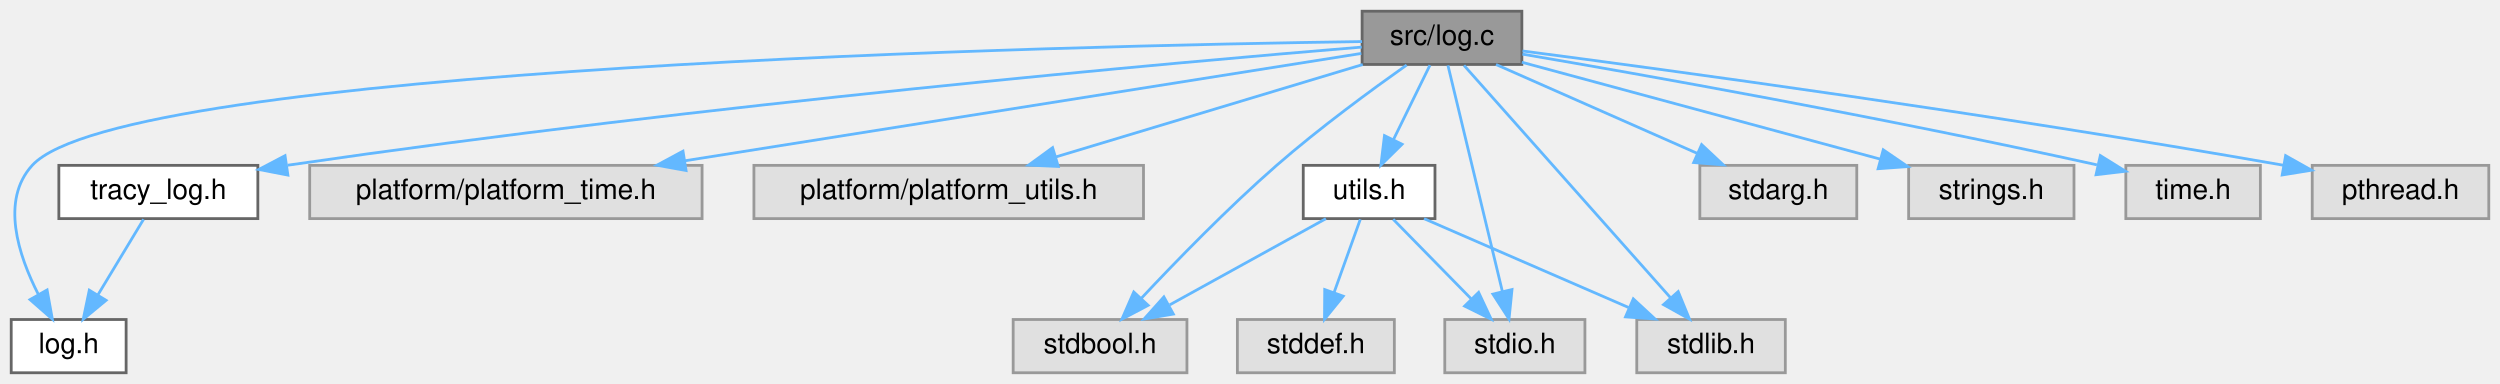
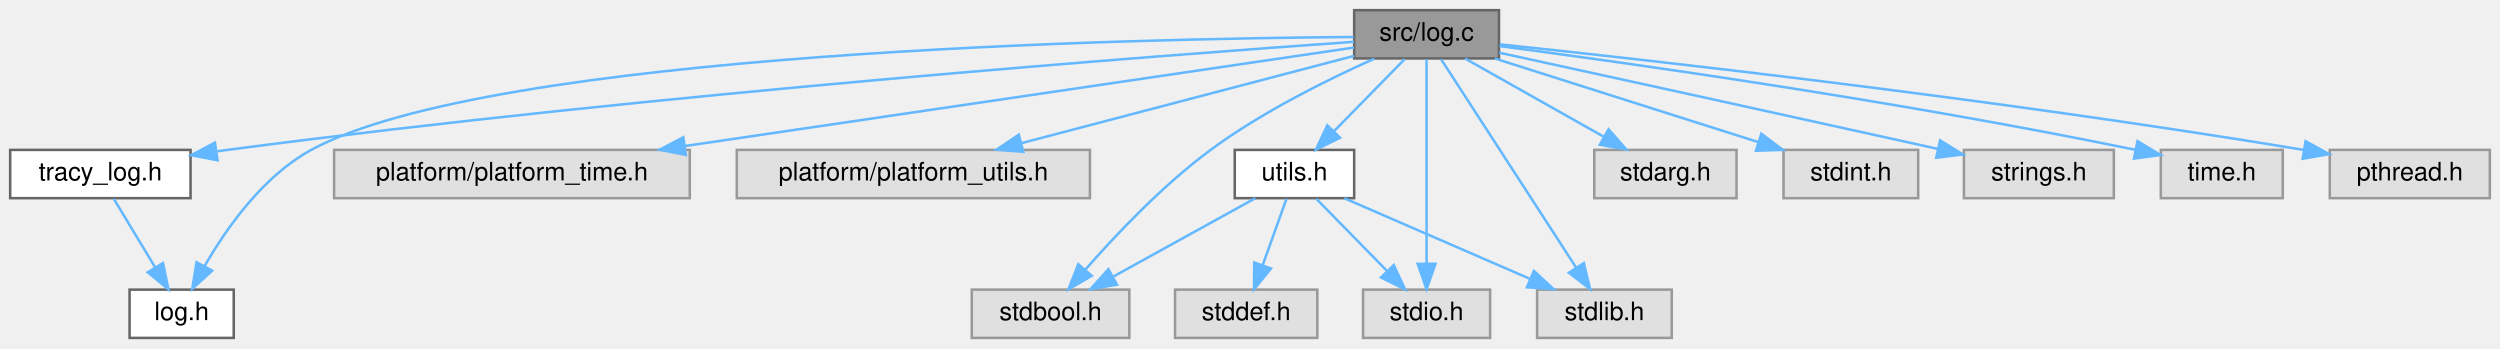
- <svg xmlns="http://www.w3.org/2000/svg" xmlns:xlink="http://www.w3.org/1999/xlink" width="892pt" height="137pt" viewBox="0.00 0.00 892.00 137.00">
+ <svg xmlns="http://www.w3.org/2000/svg" xmlns:xlink="http://www.w3.org/1999/xlink" width="984pt" height="137pt" viewBox="0.00 0.00 984.00 137.00">
  <g id="graph0" class="graph" transform="scale(1 1) rotate(0) translate(4 133)">
    <g id="Node000001" class="node">
      <g id="a_Node000001">
        <a xlink:title=" ">
-           <polygon fill="#999999" stroke="#666666" points="539,-129 482,-129 482,-110 539,-110 539,-129" />
-           <text text-anchor="middle" x="510.5" y="-117" font-family="Helvetica,sans-Serif" font-size="10.00">src/log.c</text>
+           <polygon fill="#999999" stroke="#666666" points="586,-129 529,-129 529,-110 586,-110 586,-129" />
+           <text text-anchor="middle" x="557.5" y="-117" font-family="Helvetica,sans-Serif" font-size="10.00">src/log.c</text>
        </a>
      </g>
    </g>
    <g id="Node000002" class="node">
      <g id="a_Node000002">
        <a xlink:href="log_8h.html" target="_top" xlink:title="Thread-safe logging utility with timestamps and severity levels.">
-           <polygon fill="white" stroke="#666666" points="41,-19 0,-19 0,0 41,0 41,-19" />
-           <text text-anchor="middle" x="20.5" y="-7" font-family="Helvetica,sans-Serif" font-size="10.00">log.h</text>
+           <polygon fill="white" stroke="#666666" points="88,-19 47,-19 47,0 88,0 88,-19" />
+           <text text-anchor="middle" x="67.5" y="-7" font-family="Helvetica,sans-Serif" font-size="10.00">log.h</text>
        </a>
      </g>
    </g>
    <g id="edge1_Node000001_Node000002" class="edge">
      <g id="a_edge1_Node000001_Node000002">
        <a xlink:title=" ">
-           <path fill="none" stroke="#63b8ff" d="M481.98,-118.17C380.27,-116.7 39.69,-109.16 7.5,-74 -3.86,-61.59 2.48,-42.02 9.72,-27.88" />
-           <polygon fill="#63b8ff" stroke="#63b8ff" points="12.8,-29.55 14.68,-19.12 6.71,-26.1 12.8,-29.55" />
+           <path fill="none" stroke="#63b8ff" d="M528.77,-118.44C442.89,-117.82 189.69,-112.67 118.5,-74 99.54,-63.7 85.07,-43.12 76.46,-28.18" />
+           <polygon fill="#63b8ff" stroke="#63b8ff" points="79.51,-26.46 71.67,-19.33 73.36,-29.79 79.51,-26.46" />
        </a>
      </g>
    </g>
    <g id="Node000003" class="node">
      <g id="a_Node000003">
        <a xlink:title=" ">
-           <polygon fill="#e0e0e0" stroke="#999999" points="246.5,-74 106.5,-74 106.5,-55 246.5,-55 246.5,-74" />
-           <text text-anchor="middle" x="176.5" y="-62" font-family="Helvetica,sans-Serif" font-size="10.00">platform/platform_time.h</text>
+           <polygon fill="#e0e0e0" stroke="#999999" points="267.5,-74 127.5,-74 127.5,-55 267.5,-55 267.5,-74" />
+           <text text-anchor="middle" x="197.5" y="-62" font-family="Helvetica,sans-Serif" font-size="10.00">platform/platform_time.h</text>
        </a>
      </g>
    </g>
    <g id="edge2_Node000001_Node000003" class="edge">
      <g id="a_edge2_Node000001_Node000003">
        <a xlink:title=" ">
-           <path fill="none" stroke="#63b8ff" d="M481.73,-113.94C428.39,-105.47 312.95,-87.15 240.32,-75.63" />
-           <polygon fill="#63b8ff" stroke="#63b8ff" points="240.79,-72.16 230.37,-74.05 239.69,-79.07 240.79,-72.16" />
+           <path fill="none" stroke="#63b8ff" d="M528.95,-114.3C472.41,-105.97 344.83,-87.19 265.47,-75.51" />
+           <polygon fill="#63b8ff" stroke="#63b8ff" points="265.96,-72.04 255.56,-74.05 264.94,-78.97 265.96,-72.04" />
        </a>
      </g>
    </g>
    <g id="Node000004" class="node">
      <g id="a_Node000004">
        <a xlink:title=" ">
-           <polygon fill="#e0e0e0" stroke="#999999" points="404,-74 265,-74 265,-55 404,-55 404,-74" />
-           <text text-anchor="middle" x="334.5" y="-62" font-family="Helvetica,sans-Serif" font-size="10.00">platform/platform_utils.h</text>
+           <polygon fill="#e0e0e0" stroke="#999999" points="425,-74 286,-74 286,-55 425,-55 425,-74" />
+           <text text-anchor="middle" x="355.5" y="-62" font-family="Helvetica,sans-Serif" font-size="10.00">platform/platform_utils.h</text>
        </a>
      </g>
    </g>
    <g id="edge3_Node000001_Node000004" class="edge">
      <g id="a_edge3_Node000001_Node000004">
        <a xlink:title=" ">
-           <path fill="none" stroke="#63b8ff" d="M482.22,-109.98C452.55,-101.05 405.71,-86.94 372.75,-77.02" />
-           <polygon fill="#63b8ff" stroke="#63b8ff" points="373.58,-73.61 363,-74.08 371.57,-80.32 373.58,-73.61" />
+           <path fill="none" stroke="#63b8ff" d="M528.99,-111.02C494.87,-102.07 437.44,-87 398.06,-76.67" />
+           <polygon fill="#63b8ff" stroke="#63b8ff" points="398.78,-73.24 388.22,-74.08 397,-80.01 398.78,-73.24" />
        </a>
      </g>
    </g>
    <g id="Node000005" class="node">
      <g id="a_Node000005">
        <a xlink:href="tracy__log_8h.html" target="_top" xlink:title=" ">
-           <polygon fill="white" stroke="#666666" points="88,-74 17,-74 17,-55 88,-55 88,-74" />
-           <text text-anchor="middle" x="52.5" y="-62" font-family="Helvetica,sans-Serif" font-size="10.00">tracy_log.h</text>
+           <polygon fill="white" stroke="#666666" points="71,-74 0,-74 0,-55 71,-55 71,-74" />
+           <text text-anchor="middle" x="35.5" y="-62" font-family="Helvetica,sans-Serif" font-size="10.00">tracy_log.h</text>
        </a>
      </g>
    </g>
    <g id="edge4_Node000001_Node000005" class="edge">
      <g id="a_edge4_Node000001_Node000005">
        <a xlink:title=" ">
-           <path fill="none" stroke="#63b8ff" d="M481.86,-116.2C416.09,-110.76 248.98,-95.97 98.65,-74.05" />
-           <polygon fill="#63b8ff" stroke="#63b8ff" points="98.72,-70.53 88.32,-72.53 97.7,-77.45 98.72,-70.53" />
+           <path fill="none" stroke="#63b8ff" d="M528.95,-116.55C455.31,-111.37 252.98,-96.1 85.5,-74 84.2,-73.83 82.88,-73.65 81.55,-73.46" />
+           <polygon fill="#63b8ff" stroke="#63b8ff" points="81.64,-69.93 71.23,-71.91 80.6,-76.86 81.64,-69.93" />
        </a>
      </g>
    </g>
    <g id="Node000006" class="node">
      <g id="a_Node000006">
        <a xlink:href="utils_8h.html" target="_top" xlink:title="Zero-overhead utility functions and RAII cleanup helpers.">
-           <polygon fill="white" stroke="#666666" points="508,-74 461,-74 461,-55 508,-55 508,-74" />
-           <text text-anchor="middle" x="484.5" y="-62" font-family="Helvetica,sans-Serif" font-size="10.00">utils.h</text>
+           <polygon fill="white" stroke="#666666" points="529,-74 482,-74 482,-55 529,-55 529,-74" />
+           <text text-anchor="middle" x="505.5" y="-62" font-family="Helvetica,sans-Serif" font-size="10.00">utils.h</text>
        </a>
      </g>
    </g>
    <g id="edge6_Node000001_Node000006" class="edge">
      <g id="a_edge6_Node000001_Node000006">
        <a xlink:title=" ">
-           <path fill="none" stroke="#63b8ff" d="M506.21,-109.75C502.69,-102.57 497.59,-92.18 493.22,-83.27" />
-           <polygon fill="#63b8ff" stroke="#63b8ff" points="496.26,-81.53 488.71,-74.09 489.98,-84.61 496.26,-81.53" />
+           <path fill="none" stroke="#63b8ff" d="M548.91,-109.75C541.34,-102.03 530.12,-90.6 520.99,-81.28" />
+           <polygon fill="#63b8ff" stroke="#63b8ff" points="523.43,-78.78 513.93,-74.09 518.43,-83.68 523.43,-78.78" />
        </a>
      </g>
    </g>
    <g id="Node000007" class="node">
      <g id="a_Node000007">
        <a xlink:title=" ">
-           <polygon fill="#e0e0e0" stroke="#999999" points="419.5,-19 357.5,-19 357.5,0 419.5,0 419.5,-19" />
-           <text text-anchor="middle" x="388.5" y="-7" font-family="Helvetica,sans-Serif" font-size="10.00">stdbool.h</text>
+           <polygon fill="#e0e0e0" stroke="#999999" points="440.5,-19 378.5,-19 378.5,0 440.5,0 440.5,-19" />
+           <text text-anchor="middle" x="409.5" y="-7" font-family="Helvetica,sans-Serif" font-size="10.00">stdbool.h</text>
        </a>
      </g>
    </g>
    <g id="edge12_Node000001_Node000007" class="edge">
      <g id="a_edge12_Node000001_Node000007">
        <a xlink:title=" ">
-           <path fill="none" stroke="#63b8ff" d="M497.89,-109.79C485.67,-101.16 466.77,-87.33 451.5,-74 434.06,-58.77 415.57,-39.75 403.17,-26.51" />
-           <polygon fill="#63b8ff" stroke="#63b8ff" points="405.66,-24.06 396.29,-19.11 400.53,-28.82 405.66,-24.06" />
+           <path fill="none" stroke="#63b8ff" d="M536.9,-109.88C519.02,-101.9 492.87,-89.04 472.5,-74 453.67,-60.1 435.17,-40.56 423.15,-26.83" />
+           <polygon fill="#63b8ff" stroke="#63b8ff" points="425.72,-24.45 416.55,-19.14 420.4,-29.01 425.72,-24.45" />
        </a>
      </g>
    </g>
    <g id="Node000009" class="node">
      <g id="a_Node000009">
        <a xlink:title=" ">
-           <polygon fill="#e0e0e0" stroke="#999999" points="561.5,-19 511.5,-19 511.5,0 561.5,0 561.5,-19" />
-           <text text-anchor="middle" x="536.5" y="-7" font-family="Helvetica,sans-Serif" font-size="10.00">stdio.h</text>
-         </a>
-       </g>
-     </g>
-     <g id="edge13_Node000001_Node000009" class="edge">
-       <g id="a_edge13_Node000001_Node000009">
-         <a xlink:title=" ">
-           <path fill="none" stroke="#63b8ff" d="M512.63,-109.66C516.86,-92.09 526.4,-52.45 532.06,-28.95" />
-           <polygon fill="#63b8ff" stroke="#63b8ff" points="535.48,-29.7 534.42,-19.16 528.67,-28.06 535.48,-29.7" />
+           <polygon fill="#e0e0e0" stroke="#999999" points="582.5,-19 532.5,-19 532.5,0 582.5,0 582.5,-19" />
+           <text text-anchor="middle" x="557.5" y="-7" font-family="Helvetica,sans-Serif" font-size="10.00">stdio.h</text>
+         </a>
+       </g>
+     </g>
+     <g id="edge14_Node000001_Node000009" class="edge">
+       <g id="a_edge14_Node000001_Node000009">
+         <a xlink:title=" ">
+           <path fill="none" stroke="#63b8ff" d="M557.5,-109.66C557.5,-92.17 557.5,-52.8 557.5,-29.27" />
+           <polygon fill="#63b8ff" stroke="#63b8ff" points="561,-29.16 557.5,-19.16 554,-29.16 561,-29.16" />
        </a>
      </g>
    </g>
    <g id="Node000010" class="node">
      <g id="a_Node000010">
        <a xlink:title=" ">
-           <polygon fill="#e0e0e0" stroke="#999999" points="633,-19 580,-19 580,0 633,0 633,-19" />
-           <text text-anchor="middle" x="606.5" y="-7" font-family="Helvetica,sans-Serif" font-size="10.00">stdlib.h</text>
-         </a>
-       </g>
-     </g>
-     <g id="edge14_Node000001_Node000010" class="edge">
-       <g id="a_edge14_Node000001_Node000010">
-         <a xlink:title=" ">
-           <path fill="none" stroke="#63b8ff" d="M518.36,-109.66C534.47,-91.54 571.47,-49.91 592.04,-26.77" />
-           <polygon fill="#63b8ff" stroke="#63b8ff" points="594.78,-28.96 598.8,-19.16 589.54,-24.31 594.78,-28.96" />
+           <polygon fill="#e0e0e0" stroke="#999999" points="654,-19 601,-19 601,0 654,0 654,-19" />
+           <text text-anchor="middle" x="627.5" y="-7" font-family="Helvetica,sans-Serif" font-size="10.00">stdlib.h</text>
+         </a>
+       </g>
+     </g>
+     <g id="edge15_Node000001_Node000010" class="edge">
+       <g id="a_edge15_Node000001_Node000010">
+         <a xlink:title=" ">
+           <path fill="none" stroke="#63b8ff" d="M563.23,-109.66C574.82,-91.77 601.25,-51 616.36,-27.69" />
+           <polygon fill="#63b8ff" stroke="#63b8ff" points="619.39,-29.45 621.89,-19.16 613.51,-25.65 619.39,-29.45" />
        </a>
      </g>
    </g>
    <g id="Node000011" class="node">
      <g id="a_Node000011">
        <a xlink:title=" ">
-           <polygon fill="#e0e0e0" stroke="#999999" points="658.5,-74 602.5,-74 602.5,-55 658.5,-55 658.5,-74" />
-           <text text-anchor="middle" x="630.5" y="-62" font-family="Helvetica,sans-Serif" font-size="10.00">stdarg.h</text>
+           <polygon fill="#e0e0e0" stroke="#999999" points="679.5,-74 623.5,-74 623.5,-55 679.5,-55 679.5,-74" />
+           <text text-anchor="middle" x="651.5" y="-62" font-family="Helvetica,sans-Serif" font-size="10.00">stdarg.h</text>
        </a>
      </g>
    </g>
    <g id="edge11_Node000001_Node000011" class="edge">
      <g id="a_edge11_Node000001_Node000011">
        <a xlink:title=" ">
-           <path fill="none" stroke="#63b8ff" d="M529.78,-109.98C549.17,-101.42 579.31,-88.11 601.57,-78.28" />
-           <polygon fill="#63b8ff" stroke="#63b8ff" points="603.14,-81.41 610.87,-74.17 600.31,-75.01 603.14,-81.41" />
+           <path fill="none" stroke="#63b8ff" d="M572.6,-109.98C587.32,-101.69 609.92,-88.94 627.17,-79.22" />
+           <polygon fill="#63b8ff" stroke="#63b8ff" points="629.13,-82.13 636.12,-74.17 625.69,-76.03 629.13,-82.13" />
        </a>
      </g>
    </g>
    <g id="Node000012" class="node">
      <g id="a_Node000012">
        <a xlink:title=" ">
-           <polygon fill="#e0e0e0" stroke="#999999" points="736,-74 677,-74 677,-55 736,-55 736,-74" />
-           <text text-anchor="middle" x="706.5" y="-62" font-family="Helvetica,sans-Serif" font-size="10.00">strings.h</text>
-         </a>
-       </g>
-     </g>
-     <g id="edge15_Node000001_Node000012" class="edge">
-       <g id="a_edge15_Node000001_Node000012">
-         <a xlink:title=" ">
-           <path fill="none" stroke="#63b8ff" d="M539,-110.79C572.72,-101.67 629.06,-86.44 666.98,-76.19" />
-           <polygon fill="#63b8ff" stroke="#63b8ff" points="667.94,-79.55 676.68,-73.56 666.11,-72.8 667.94,-79.55" />
+           <polygon fill="#e0e0e0" stroke="#999999" points="751,-74 698,-74 698,-55 751,-55 751,-74" />
+           <text text-anchor="middle" x="724.5" y="-62" font-family="Helvetica,sans-Serif" font-size="10.00">stdint.h</text>
+         </a>
+       </g>
+     </g>
+     <g id="edge13_Node000001_Node000012" class="edge">
+       <g id="a_edge13_Node000001_Node000012">
+         <a xlink:title=" ">
+           <path fill="none" stroke="#63b8ff" d="M584.33,-109.98C612.45,-101.06 656.81,-86.98 688.08,-77.06" />
+           <polygon fill="#63b8ff" stroke="#63b8ff" points="689.26,-80.36 697.74,-73.99 687.14,-73.68 689.26,-80.36" />
        </a>
      </g>
    </g>
    <g id="Node000013" class="node">
      <g id="a_Node000013">
        <a xlink:title=" ">
-           <polygon fill="#e0e0e0" stroke="#999999" points="802.5,-74 754.5,-74 754.5,-55 802.5,-55 802.5,-74" />
-           <text text-anchor="middle" x="778.5" y="-62" font-family="Helvetica,sans-Serif" font-size="10.00">time.h</text>
+           <polygon fill="#e0e0e0" stroke="#999999" points="828,-74 769,-74 769,-55 828,-55 828,-74" />
+           <text text-anchor="middle" x="798.5" y="-62" font-family="Helvetica,sans-Serif" font-size="10.00">strings.h</text>
        </a>
      </g>
    </g>
    <g id="edge16_Node000001_Node000013" class="edge">
      <g id="a_edge16_Node000001_Node000013">
        <a xlink:title=" ">
-           <path fill="none" stroke="#63b8ff" d="M539.2,-113.68C581.78,-106.41 664.4,-91.77 744.18,-74.18" />
-           <polygon fill="#63b8ff" stroke="#63b8ff" points="745.39,-77.49 754.39,-71.9 743.87,-70.66 745.39,-77.49" />
+           <path fill="none" stroke="#63b8ff" d="M586.08,-112.27C623.55,-104.11 691.56,-89.25 758.73,-74.39" />
+           <polygon fill="#63b8ff" stroke="#63b8ff" points="759.62,-77.77 768.63,-72.19 758.11,-70.94 759.62,-77.77" />
        </a>
      </g>
    </g>
    <g id="Node000014" class="node">
      <g id="a_Node000014">
        <a xlink:title=" ">
-           <polygon fill="#e0e0e0" stroke="#999999" points="884,-74 821,-74 821,-55 884,-55 884,-74" />
-           <text text-anchor="middle" x="852.5" y="-62" font-family="Helvetica,sans-Serif" font-size="10.00">pthread.h</text>
+           <polygon fill="#e0e0e0" stroke="#999999" points="894.5,-74 846.5,-74 846.5,-55 894.5,-55 894.5,-74" />
+           <text text-anchor="middle" x="870.5" y="-62" font-family="Helvetica,sans-Serif" font-size="10.00">time.h</text>
        </a>
      </g>
    </g>
    <g id="edge17_Node000001_Node000014" class="edge">
      <g id="a_edge17_Node000001_Node000014">
        <a xlink:title=" ">
-           <path fill="none" stroke="#63b8ff" d="M539.23,-114.81C591.25,-108.02 704.75,-92.64 810.84,-74.02" />
-           <polygon fill="#63b8ff" stroke="#63b8ff" points="811.51,-77.46 820.75,-72.27 810.29,-70.57 811.51,-77.46" />
+           <path fill="none" stroke="#63b8ff" d="M586.28,-114.84C635.52,-108.38 739.23,-93.93 836.42,-74.05" />
+           <polygon fill="#63b8ff" stroke="#63b8ff" points="837.33,-77.44 846.41,-71.98 835.91,-70.58 837.33,-77.44" />
+         </a>
+       </g>
+     </g>
+     <g id="Node000015" class="node">
+       <g id="a_Node000015">
+         <a xlink:title=" ">
+           <polygon fill="#e0e0e0" stroke="#999999" points="976,-74 913,-74 913,-55 976,-55 976,-74" />
+           <text text-anchor="middle" x="944.5" y="-62" font-family="Helvetica,sans-Serif" font-size="10.00">pthread.h</text>
+         </a>
+       </g>
+     </g>
+     <g id="edge18_Node000001_Node000015" class="edge">
+       <g id="a_edge18_Node000001_Node000015">
+         <a xlink:title=" ">
+           <path fill="none" stroke="#63b8ff" d="M586.32,-115.55C644.24,-109.45 779.07,-94.45 902.74,-74" />
+           <polygon fill="#63b8ff" stroke="#63b8ff" points="903.47,-77.43 912.76,-72.33 902.32,-70.52 903.47,-77.43" />
        </a>
      </g>
    </g>
    <g id="edge5_Node000005_Node000002" class="edge">
      <g id="a_edge5_Node000005_Node000002">
        <a xlink:title=" ">
-           <path fill="none" stroke="#63b8ff" d="M47.22,-54.75C42.79,-47.42 36.34,-36.73 30.88,-27.7" />
-           <polygon fill="#63b8ff" stroke="#63b8ff" points="33.85,-25.84 25.69,-19.09 27.86,-29.46 33.85,-25.84" />
+           <path fill="none" stroke="#63b8ff" d="M40.78,-54.75C45.21,-47.42 51.66,-36.73 57.12,-27.7" />
+           <polygon fill="#63b8ff" stroke="#63b8ff" points="60.14,-29.46 62.31,-19.09 54.15,-25.84 60.14,-29.46" />
        </a>
      </g>
    </g>
    <g id="edge7_Node000006_Node000007" class="edge">
      <g id="a_edge7_Node000006_Node000007">
        <a xlink:title=" ">
-           <path fill="none" stroke="#63b8ff" d="M469.08,-54.98C454.05,-46.69 430.96,-33.94 413.34,-24.22" />
-           <polygon fill="#63b8ff" stroke="#63b8ff" points="414.65,-20.94 404.2,-19.17 411.27,-27.07 414.65,-20.94" />
+           <path fill="none" stroke="#63b8ff" d="M490.08,-54.98C475.05,-46.69 451.96,-33.94 434.34,-24.22" />
+           <polygon fill="#63b8ff" stroke="#63b8ff" points="435.65,-20.94 425.2,-19.17 432.27,-27.07 435.65,-20.94" />
        </a>
      </g>
    </g>
    <g id="Node000008" class="node">
      <g id="a_Node000008">
        <a xlink:title=" ">
-           <polygon fill="#e0e0e0" stroke="#999999" points="493.5,-19 437.5,-19 437.5,0 493.5,0 493.5,-19" />
-           <text text-anchor="middle" x="465.5" y="-7" font-family="Helvetica,sans-Serif" font-size="10.00">stddef.h</text>
+           <polygon fill="#e0e0e0" stroke="#999999" points="514.5,-19 458.5,-19 458.5,0 514.5,0 514.5,-19" />
+           <text text-anchor="middle" x="486.5" y="-7" font-family="Helvetica,sans-Serif" font-size="10.00">stddef.h</text>
        </a>
      </g>
    </g>
    <g id="edge8_Node000006_Node000008" class="edge">
      <g id="a_edge8_Node000006_Node000008">
        <a xlink:title=" ">
-           <path fill="none" stroke="#63b8ff" d="M481.36,-54.75C478.82,-47.65 475.14,-37.4 471.97,-28.56" />
-           <polygon fill="#63b8ff" stroke="#63b8ff" points="475.25,-27.32 468.58,-19.09 468.66,-29.68 475.25,-27.32" />
+           <path fill="none" stroke="#63b8ff" d="M502.36,-54.75C499.82,-47.65 496.14,-37.4 492.97,-28.56" />
+           <polygon fill="#63b8ff" stroke="#63b8ff" points="496.25,-27.32 489.58,-19.09 489.66,-29.68 496.25,-27.32" />
        </a>
      </g>
    </g>
    <g id="edge9_Node000006_Node000009" class="edge">
      <g id="a_edge9_Node000006_Node000009">
        <a xlink:title=" ">
-           <path fill="none" stroke="#63b8ff" d="M493.09,-54.75C500.66,-47.03 511.88,-35.6 521.01,-26.28" />
-           <polygon fill="#63b8ff" stroke="#63b8ff" points="523.57,-28.68 528.07,-19.09 518.57,-23.78 523.57,-28.68" />
+           <path fill="none" stroke="#63b8ff" d="M514.09,-54.75C521.66,-47.03 532.88,-35.6 542.01,-26.28" />
+           <polygon fill="#63b8ff" stroke="#63b8ff" points="544.57,-28.68 549.07,-19.09 539.57,-23.78 544.57,-28.68" />
        </a>
      </g>
    </g>
    <g id="edge10_Node000006_Node000010" class="edge">
      <g id="a_edge10_Node000006_Node000010">
        <a xlink:title=" ">
-           <path fill="none" stroke="#63b8ff" d="M504.1,-54.98C523.82,-46.42 554.45,-33.11 577.08,-23.28" />
-           <polygon fill="#63b8ff" stroke="#63b8ff" points="578.76,-26.37 586.54,-19.17 575.98,-19.94 578.76,-26.37" />
+           <path fill="none" stroke="#63b8ff" d="M525.1,-54.98C544.82,-46.42 575.45,-33.11 598.08,-23.28" />
+           <polygon fill="#63b8ff" stroke="#63b8ff" points="599.76,-26.37 607.54,-19.17 596.98,-19.94 599.76,-26.37" />
        </a>
      </g>
    </g>
  </g>
</svg>
